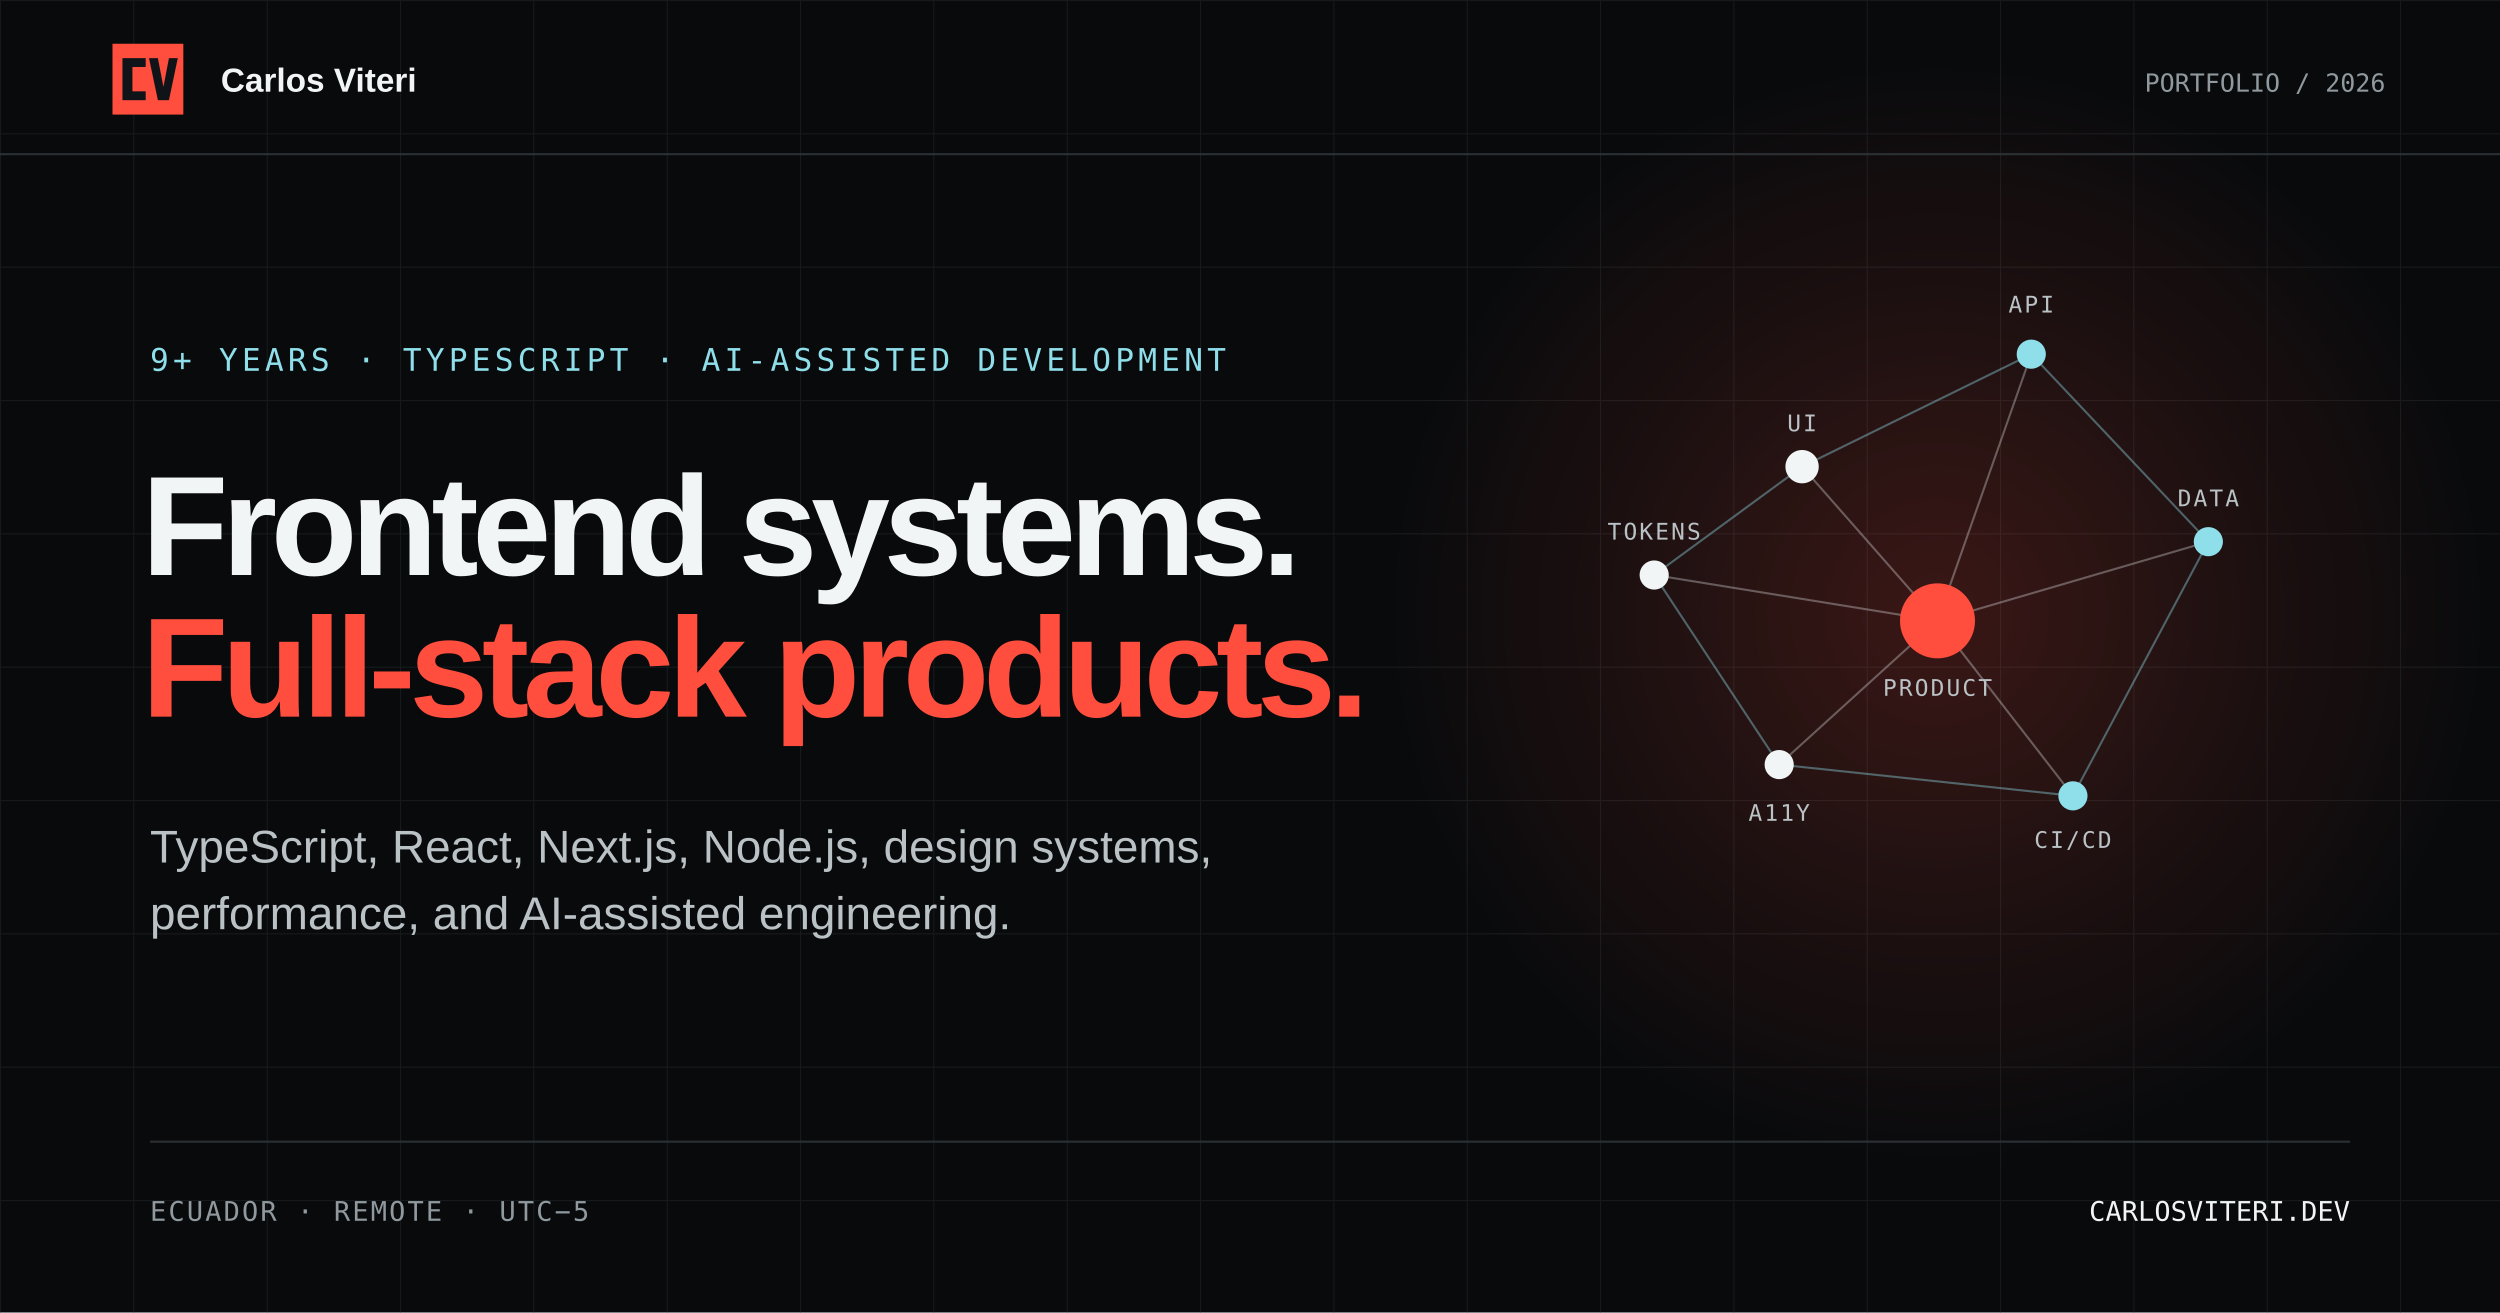
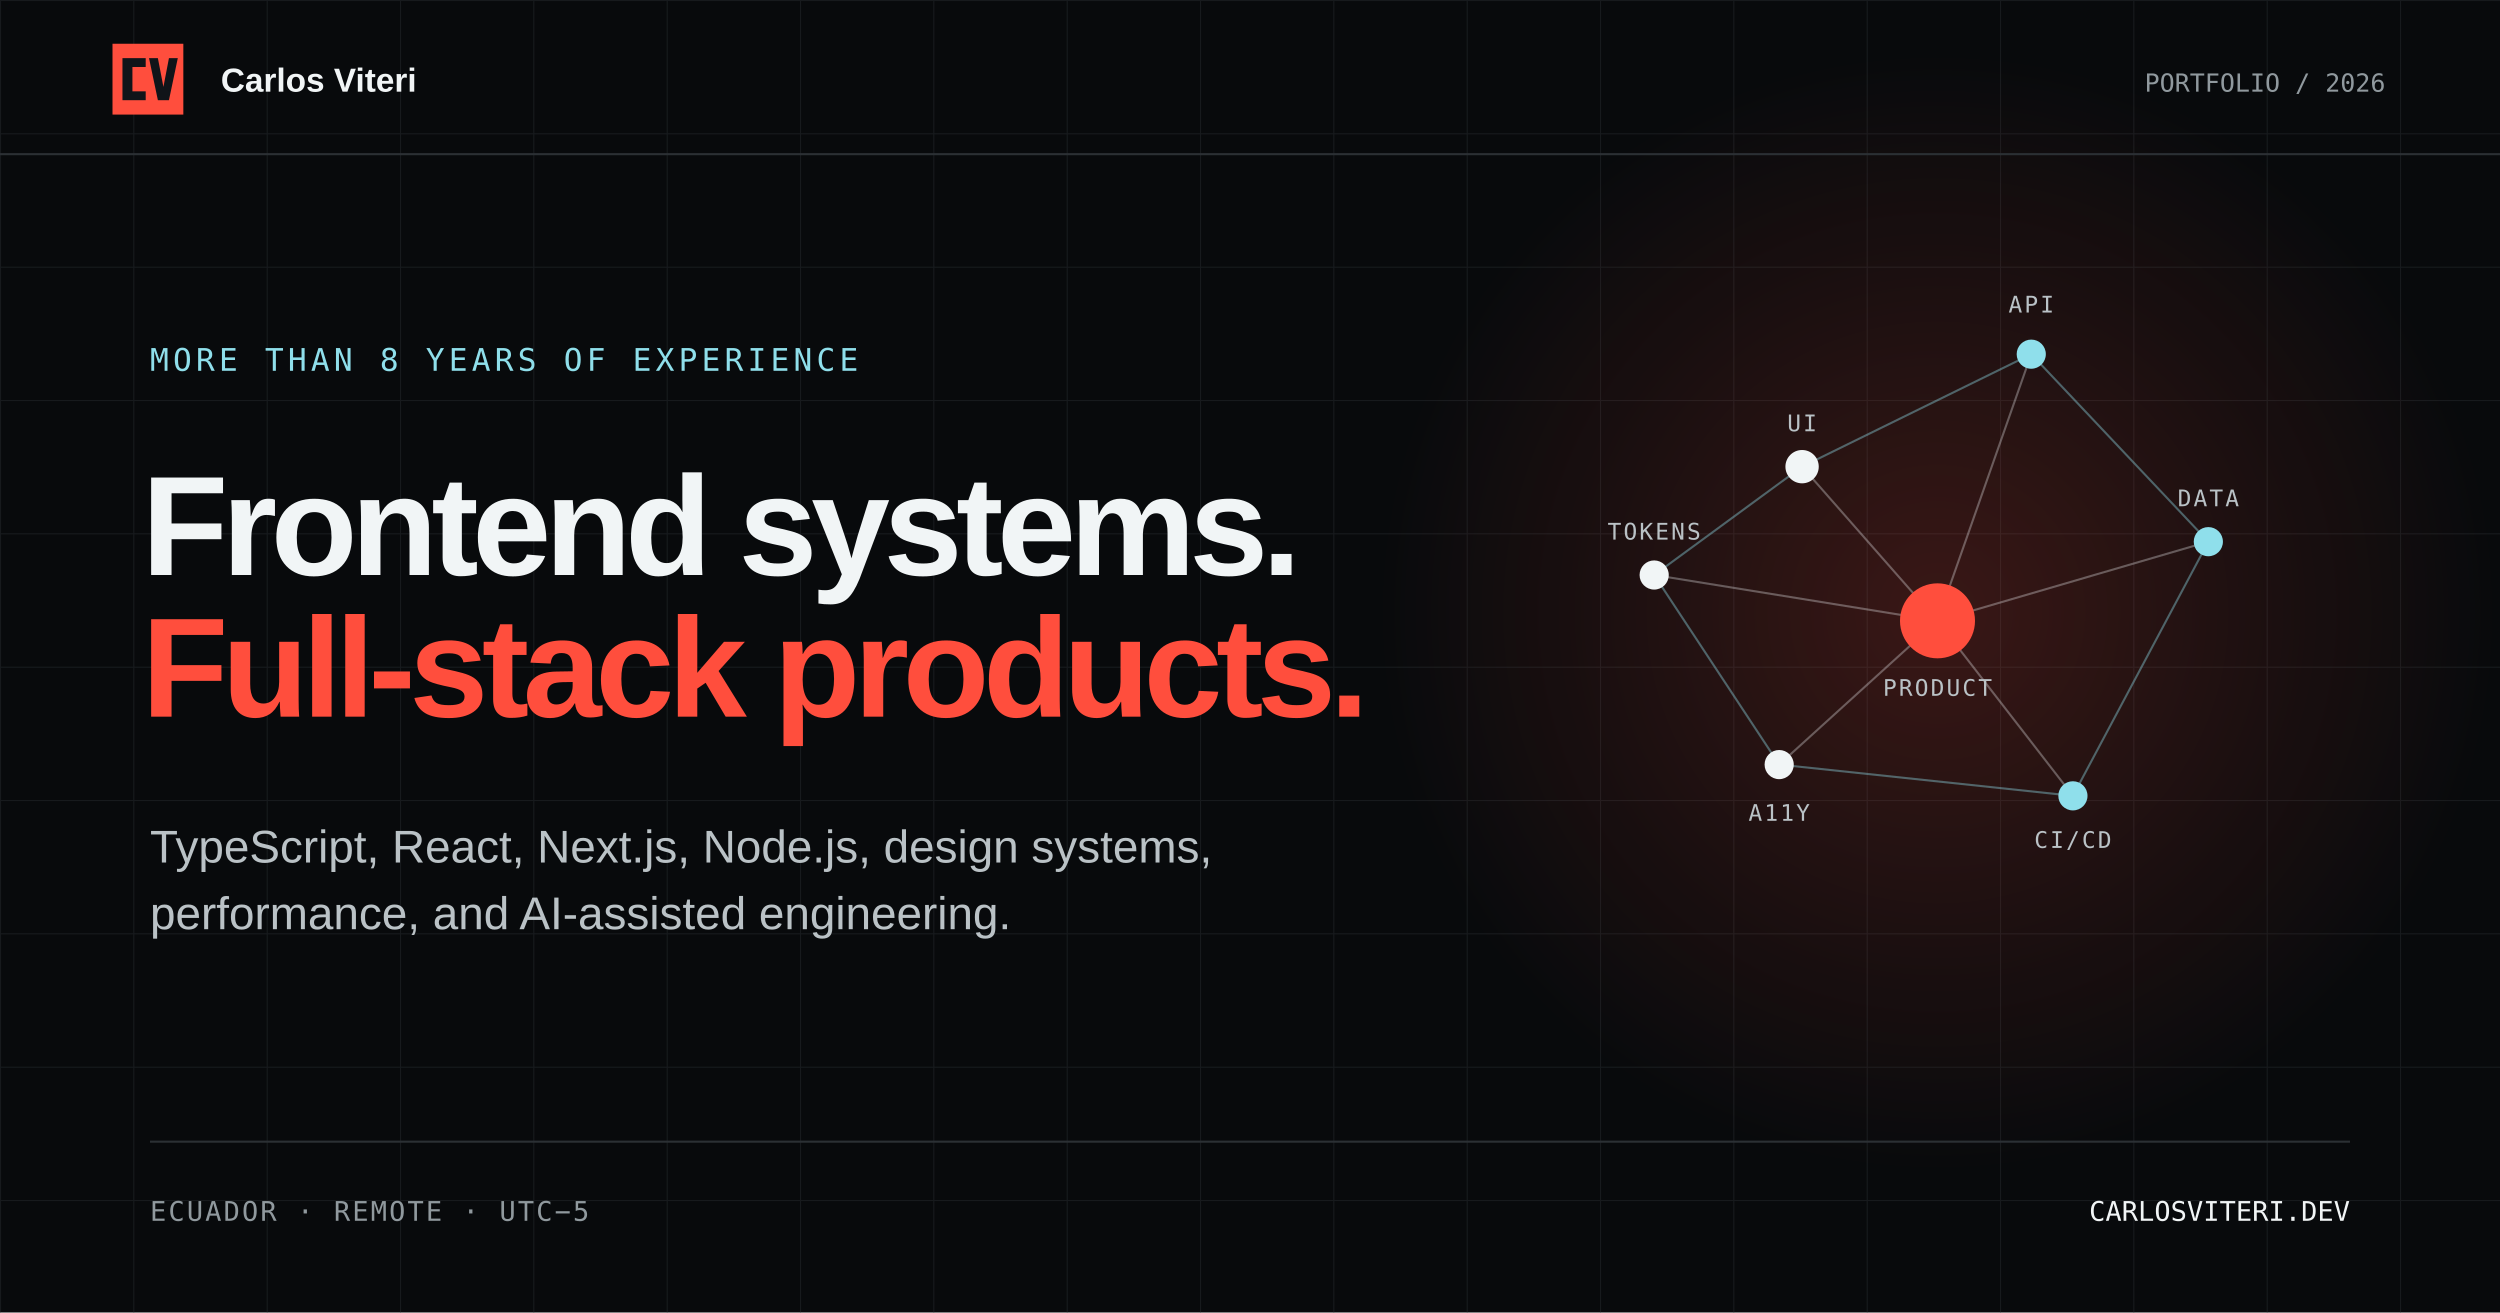
<svg xmlns="http://www.w3.org/2000/svg" viewBox="0 0 1200 630" role="img" aria-labelledby="title desc">
  <defs>
    <radialGradient id="signalGlow" cx="0" cy="0" r="1" gradientUnits="userSpaceOnUse" gradientTransform="translate(930 294) rotate(90) scale(270)">
      <stop stop-color="#FF4E3D" stop-opacity=".2" />
      <stop offset="1" stop-color="#FF4E3D" stop-opacity="0" />
    </radialGradient>
    <pattern id="grid" width="64" height="64" patternUnits="userSpaceOnUse">
      <path d="M64 0H0V64" fill="none" stroke="#2B3034" stroke-width="1" opacity=".42" />
    </pattern>
  </defs>
  <rect width="1200" height="630" fill="#080A0C" />
  <rect width="1200" height="630" fill="url(#grid)" />
  <circle cx="930" cy="294" r="270" fill="url(#signalGlow)" />
  <path d="M0 74H1200" stroke="#2B3034" />
  <g transform="translate(54 21) scale(.53125)">
    <rect width="64" height="64" fill="#FF4E3D" />
    <path d="M9 13H30V21H18V43H30V51H9V13Z" fill="#101419" />
    <path d="M33 13H41L46 39L51 13H59L51 51H41L33 13Z" fill="#101419" />
  </g>
  <text x="106" y="44" fill="#F1F5F6" font-family="Arial, sans-serif" font-size="16" font-weight="700">Carlos Viteri</text>
  <text x="1145" y="44" text-anchor="end" fill="#90999E" font-family="monospace" font-size="12">PORTFOLIO / 2026</text>
-   <text x="72" y="178" fill="#8FDFEB" font-family="monospace" font-size="15" letter-spacing="2">9+ YEARS · TYPESCRIPT · AI-ASSISTED DEVELOPMENT</text>
+   <text x="72" y="178" fill="#8FDFEB" font-family="monospace" font-size="15" letter-spacing="2">MORE THAN 8 YEARS OF EXPERIENCE</text>
  <text x="68" y="276" fill="#F1F5F6" font-family="Arial, sans-serif" font-size="68" font-weight="700" letter-spacing="-3">Frontend systems.</text>
  <text x="68" y="344" fill="#FF4E3D" font-family="Arial, sans-serif" font-size="68" font-weight="700" letter-spacing="-3">Full-stack products.</text>
  <text x="72" y="414" fill="#BAC2C6" font-family="Arial, sans-serif" font-size="22">TypeScript, React, Next.js, Node.js, design systems,</text>
  <text x="72" y="446" fill="#BAC2C6" font-family="Arial, sans-serif" font-size="22">performance, and AI-assisted engineering.</text>
  <g stroke-linecap="round">
    <path d="M865 224L975 170L1060 260L995 382L854 367L794 276Z" fill="none" stroke="#8FDFEB" stroke-opacity=".4" />
    <path d="M930 298L865 224M930 298L975 170M930 298L1060 260M930 298L995 382M930 298L854 367M930 298L794 276" stroke="#F1F5F6" stroke-opacity=".32" />
    <circle cx="930" cy="298" r="18" fill="#FF4E3D" />
    <circle cx="865" cy="224" r="8" fill="#F1F5F6" />
    <circle cx="975" cy="170" r="7" fill="#8FDFEB" />
    <circle cx="1060" cy="260" r="7" fill="#8FDFEB" />
    <circle cx="995" cy="382" r="7" fill="#8FDFEB" />
    <circle cx="854" cy="367" r="7" fill="#F1F5F6" />
    <circle cx="794" cy="276" r="7" fill="#F1F5F6" />
    <g fill="#BAC2C6" font-family="monospace" font-size="11" letter-spacing="1">
      <text x="930" y="334" text-anchor="middle">PRODUCT</text>
      <text x="865" y="207" text-anchor="middle">UI</text>
      <text x="975" y="150" text-anchor="middle">API</text>
      <text x="1060" y="243" text-anchor="middle">DATA</text>
      <text x="995" y="407" text-anchor="middle">CI/CD</text>
      <text x="854" y="394" text-anchor="middle">A11Y</text>
      <text x="794" y="259" text-anchor="middle">TOKENS</text>
    </g>
  </g>
  <path d="M72 548H1128" stroke="#2B3034" />
  <text x="72" y="586" fill="#90999E" font-family="monospace" font-size="13" letter-spacing="1">ECUADOR · REMOTE · UTC−5</text>
  <text x="1128" y="586" text-anchor="end" fill="#F1F5F6" font-family="monospace" font-size="13">CARLOSVITERI.DEV</text>
</svg>
